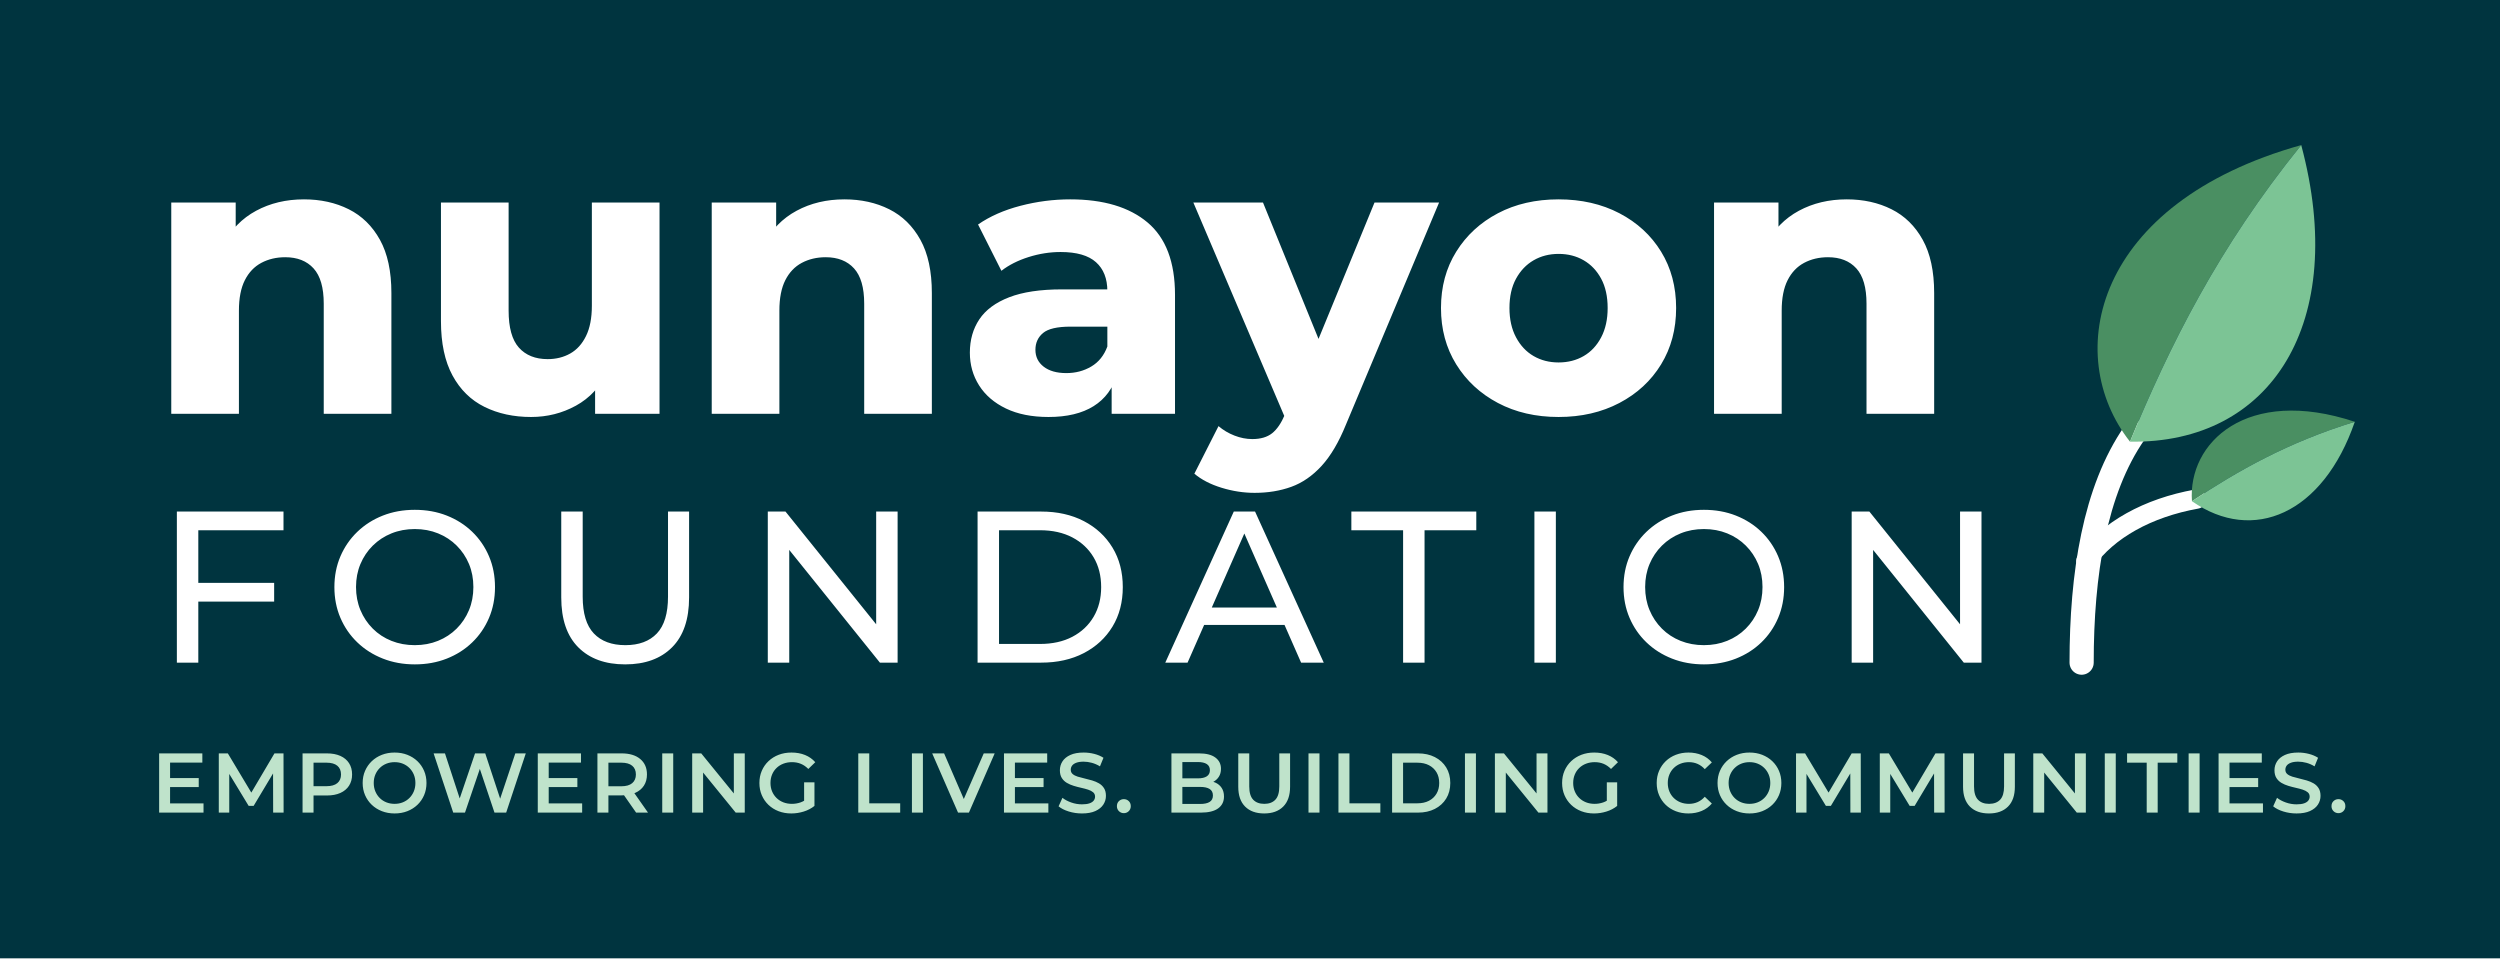
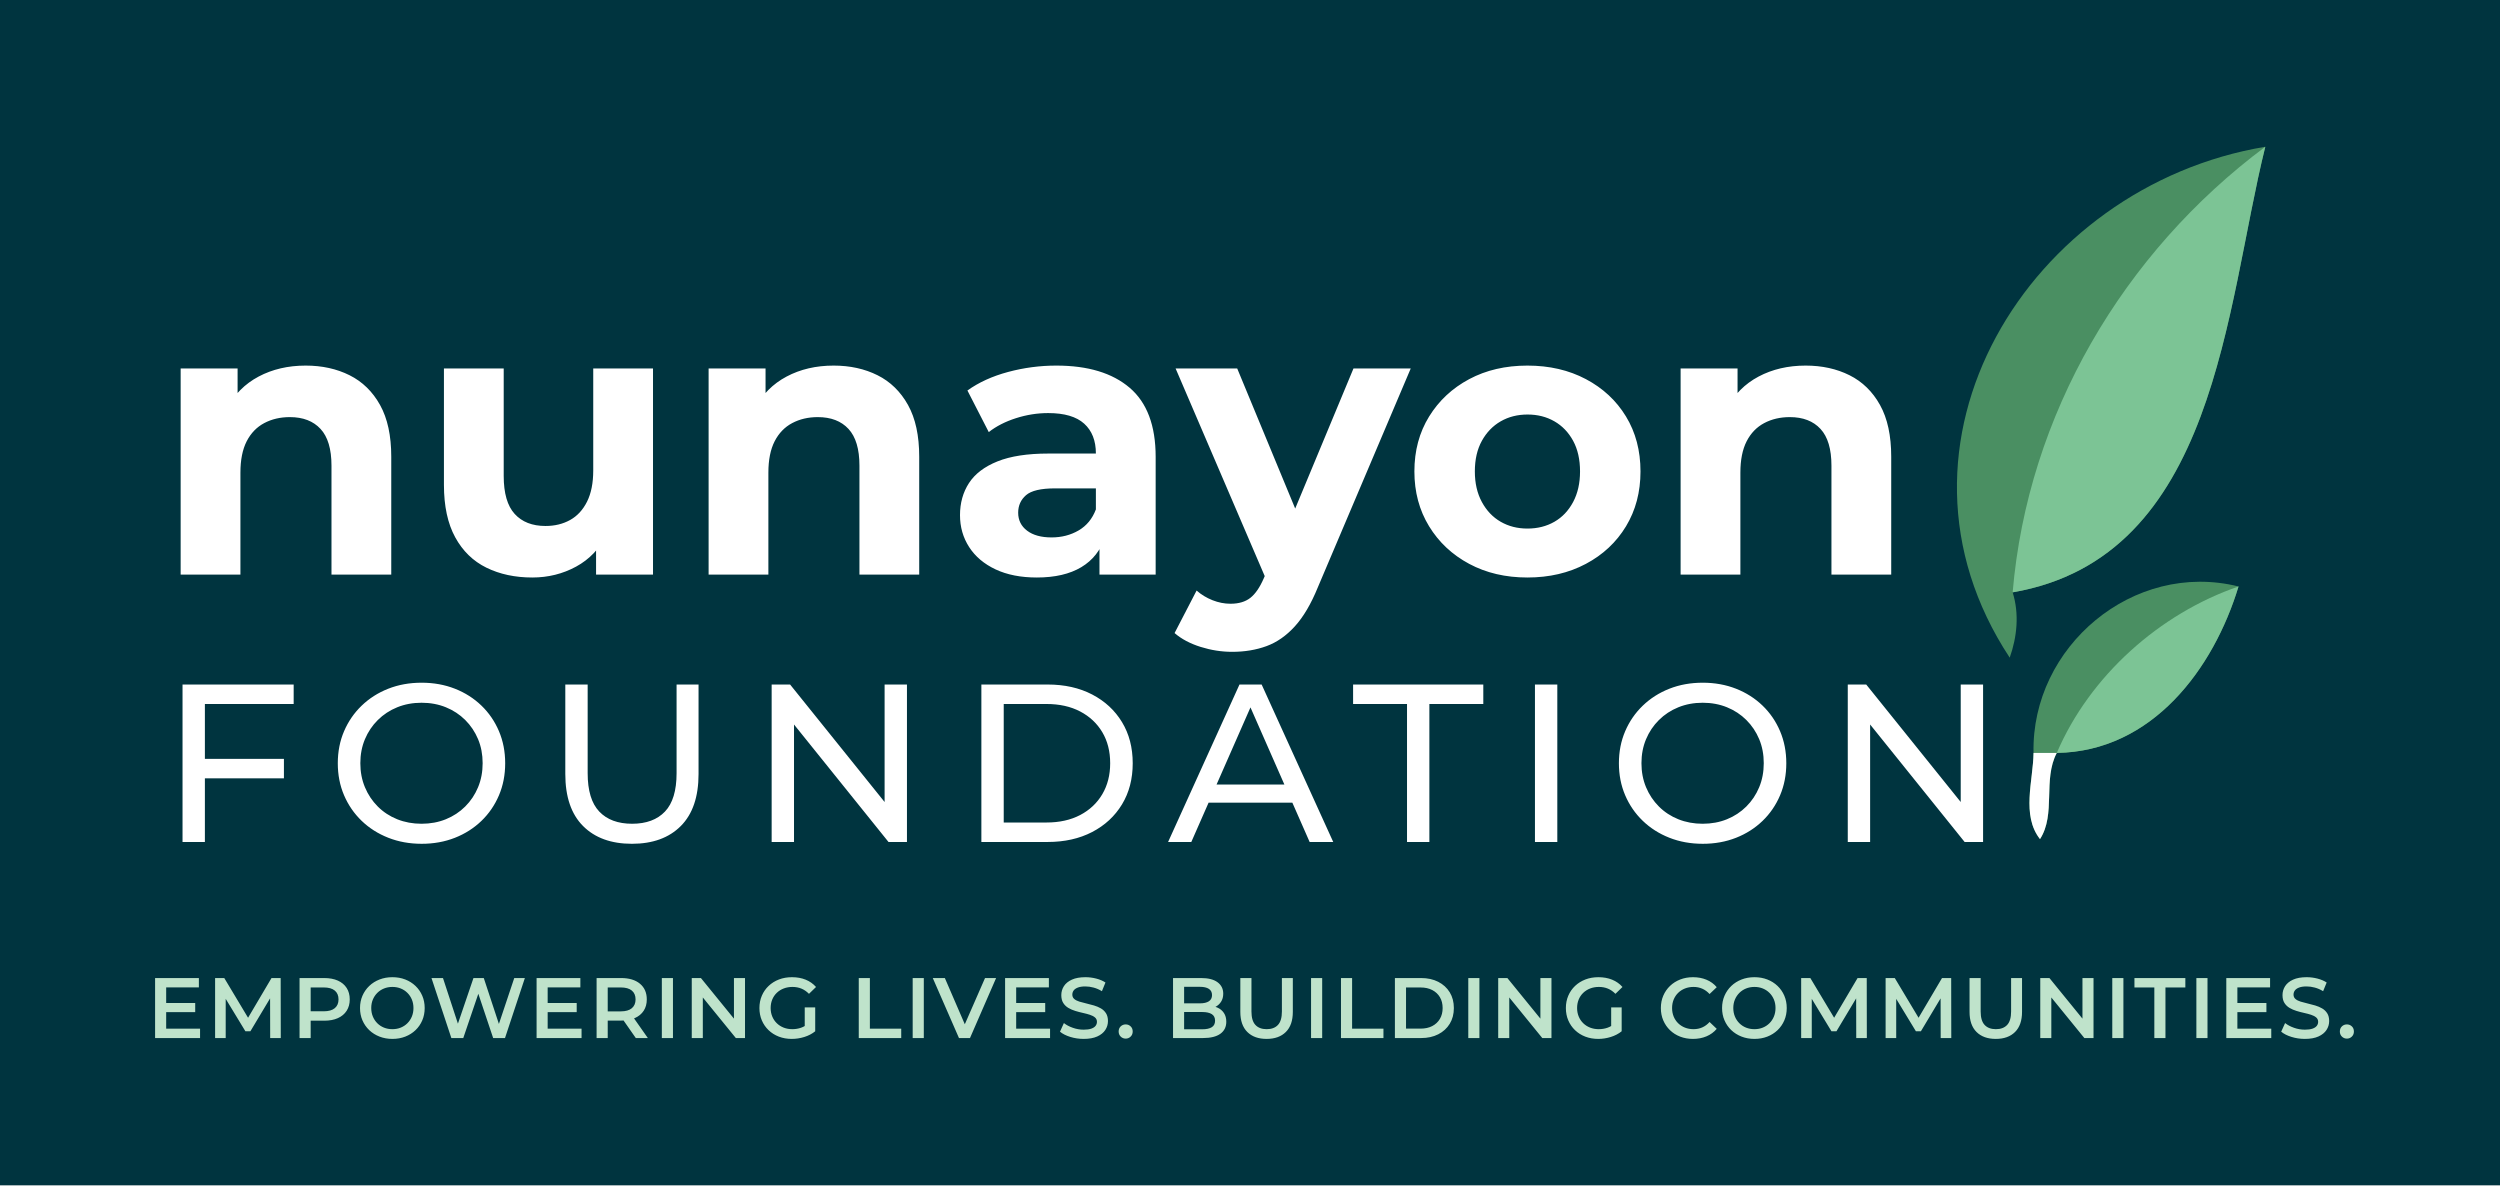
- <svg xmlns="http://www.w3.org/2000/svg" viewBox="-48 -48 827 317" role="img" aria-label="Nunayon Foundation">
-   <rect x="-48" y="-48" width="827" height="317" fill="#00343F" />
-   <path fill="#FFFFFF" d="M8.655 88.882V19.006H29.968V38.64L25.882 32.808Q29.727 25.496 36.718 21.722Q43.709 17.948 52.554 17.948Q60.822 17.948 67.361 21.218Q73.9 24.487 77.686 31.325Q81.473 38.163 81.473 48.934V88.882H59.092V52.442Q59.092 44.485 55.729 40.788Q52.366 37.09 46.347 37.09Q41.953 37.09 38.455 38.951Q34.957 40.812 32.996 44.685Q31.036 48.558 31.036 54.749V88.882Z M127.683 89.94Q119.038 89.94 112.276 86.6Q105.514 83.26 101.692 76.217Q97.87 69.174 97.87 58.251V19.006H120.251V54.743Q120.251 63.192 123.654 66.995Q127.058 70.797 133.159 70.797Q137.342 70.797 140.64 68.937Q143.939 67.076 145.864 63.138Q147.789 59.2 147.789 53.139V19.006H170.17V88.882H148.858V69.388L152.943 75.01Q149.31 82.462 142.507 86.201Q135.704 89.94 127.683 89.94Z M187.439 88.882V19.006H208.752V38.64L204.666 32.808Q208.511 25.496 215.502 21.722Q222.493 17.948 231.338 17.948Q239.606 17.948 246.145 21.218Q252.683 24.487 256.47 31.325Q260.257 38.163 260.257 48.934V88.882H237.876V52.442Q237.876 44.485 234.513 40.788Q231.15 37.09 225.131 37.09Q220.737 37.09 217.239 38.951Q213.741 40.812 211.78 44.685Q209.82 48.558 209.82 54.749V88.882Z M319.733 88.882V75.565L318.313 72.438V48.28Q318.313 42.101 314.552 38.734Q310.792 35.367 302.849 35.367Q297.531 35.367 292.26 37.032Q286.99 38.697 283.261 41.58L275.542 26.265Q281.397 22.206 289.562 20.077Q297.727 17.948 306.007 17.948Q322.533 17.948 331.614 25.596Q340.694 33.244 340.694 49.548V88.882ZM298.853 89.94Q290.6 89.94 284.778 87.141Q278.957 84.343 275.893 79.51Q272.829 74.678 272.829 68.657Q272.829 62.332 275.967 57.634Q279.105 52.936 285.842 50.331Q292.578 47.725 303.279 47.725H320.804V60.053H306.104Q299.555 60.053 297.037 62.161Q294.518 64.269 294.518 67.717Q294.518 71.18 297.251 73.3Q299.984 75.419 304.754 75.419Q309.326 75.419 313.001 73.241Q316.676 71.062 318.313 66.623L321.533 75.823Q319.496 82.769 313.767 86.354Q308.038 89.94 298.853 89.94Z M367.032 115.037Q361.565 115.037 356.081 113.349Q350.598 111.662 347.094 108.698L355.082 92.96Q357.4 94.938 360.358 96.091Q363.317 97.244 366.259 97.244Q370.376 97.244 372.801 95.331Q375.225 93.419 377.051 89.121L380.558 80.849L382.274 78.476L406.686 19.006H428.046L397.225 92.492Q393.698 101.19 389.179 106.121Q384.66 111.052 379.155 113.044Q373.649 115.037 367.032 115.037ZM377.73 91.703 346.764 19.006H369.802L393.205 76.48Z M467.57 89.94Q456.275 89.94 447.514 85.306Q438.754 80.673 433.716 72.53Q428.678 64.388 428.678 53.899Q428.678 43.349 433.727 35.244Q438.776 27.139 447.512 22.544Q456.249 17.948 467.57 17.948Q478.892 17.948 487.697 22.54Q496.501 27.132 501.482 35.23Q506.463 43.328 506.463 53.899Q506.463 64.41 501.49 72.541Q496.516 80.673 487.69 85.306Q478.864 89.94 467.57 89.94ZM467.57 71.899Q472.223 71.899 475.874 69.785Q479.525 67.672 481.669 63.586Q483.812 59.5 483.812 53.901Q483.812 48.188 481.669 44.202Q479.525 40.216 475.874 38.102Q472.223 35.989 467.6 35.989Q462.977 35.989 459.326 38.102Q455.675 40.216 453.502 44.202Q451.329 48.188 451.329 53.901Q451.329 59.5 453.502 63.586Q455.675 67.672 459.322 69.785Q462.969 71.899 467.57 71.899Z M519.004 88.882V19.006H540.317V38.64L536.232 32.808Q540.076 25.496 547.067 21.722Q554.059 17.948 562.903 17.948Q571.172 17.948 577.71 21.218Q584.249 24.487 588.036 31.325Q591.822 38.163 591.822 48.934V88.882H569.441V52.442Q569.441 44.485 566.079 40.788Q562.716 37.09 556.696 37.09Q552.302 37.09 548.804 38.951Q545.306 40.812 543.346 44.685Q541.385 48.558 541.385 54.749V88.882Z" />
-   <path fill="#FFFFFF" d="M10.506 171.2V121.224H45.78V127.404H17.601V171.2ZM16.943 151.001V144.821H42.688V151.001Z M89.225 171.776Q83.5 171.776 78.629 169.854Q73.759 167.932 70.176 164.475Q66.592 161.018 64.605 156.373Q62.617 151.728 62.617 146.212Q62.617 140.696 64.605 136.051Q66.592 131.406 70.183 127.941Q73.774 124.475 78.624 122.561Q83.474 120.648 89.212 120.648Q94.951 120.648 99.783 122.551Q104.615 124.453 108.193 127.9Q111.772 131.346 113.759 136.012Q115.747 140.678 115.747 146.218Q115.747 151.759 113.759 156.419Q111.772 161.078 108.193 164.525Q104.615 167.971 99.783 169.874Q94.951 171.776 89.225 171.776ZM89.212 165.416Q93.388 165.416 96.914 163.983Q100.441 162.551 103.058 159.945Q105.674 157.338 107.133 153.845Q108.592 150.351 108.592 146.194Q108.592 142.036 107.14 138.566Q105.688 135.096 103.068 132.486Q100.449 129.877 96.918 128.443Q93.388 127.009 89.212 127.009Q85.036 127.009 81.492 128.445Q77.947 129.881 75.318 132.494Q72.688 135.107 71.23 138.582Q69.772 142.057 69.772 146.192Q69.772 150.328 71.227 153.821Q72.682 157.315 75.307 159.942Q77.932 162.569 81.484 163.992Q85.036 165.416 89.212 165.416Z M158.807 171.776Q148.918 171.776 143.289 166.131Q137.661 160.486 137.661 149.618V121.224H144.756V149.366Q144.756 157.673 148.438 161.544Q152.119 165.416 158.867 165.416Q165.614 165.416 169.296 161.544Q172.977 157.673 172.977 149.366V121.224H179.952V149.618Q179.952 160.486 174.324 166.131Q168.696 171.776 158.807 171.776Z M205.986 171.2V121.224H211.842L244.852 162.263H241.836V121.224H248.931V171.2H243.075L210.065 130.161H213.082V171.2Z M275.382 171.2V121.224H296.412Q304.458 121.224 310.534 124.382Q316.611 127.54 320.016 133.15Q323.42 138.76 323.42 146.212Q323.42 153.664 320.016 159.274Q316.611 164.884 310.534 168.042Q304.458 171.2 296.412 171.2ZM282.478 165.02H296.028Q302.221 165.02 306.745 162.644Q311.27 160.267 313.767 156.034Q316.264 151.8 316.264 146.212Q316.264 140.564 313.767 136.361Q311.27 132.157 306.745 129.78Q302.221 127.404 296.028 127.404H282.478Z M337.477 171.2 360.138 121.224H367.173L389.894 171.2H382.404L362.183 125.2H365.068L344.847 171.2ZM347.106 158.729 349.086 152.971H377.189L379.229 158.729Z M416.145 171.2V127.404H399.029V121.224H440.356V127.404H423.241V171.2Z M459.582 171.2V121.224H466.677V171.2Z M515.669 171.776Q509.944 171.776 505.073 169.854Q500.203 167.932 496.62 164.475Q493.036 161.018 491.048 156.373Q489.06 151.728 489.06 146.212Q489.06 140.696 491.048 136.051Q493.036 131.406 496.627 127.941Q500.218 124.475 505.068 122.561Q509.917 120.648 515.656 120.648Q521.395 120.648 526.227 122.551Q531.059 124.453 534.637 127.9Q538.215 131.346 540.203 136.012Q542.191 140.678 542.191 146.218Q542.191 151.759 540.203 156.419Q538.215 161.078 534.637 164.525Q531.059 167.971 526.227 169.874Q521.395 171.776 515.669 171.776ZM515.656 165.416Q519.832 165.416 523.358 163.983Q526.885 162.551 529.501 159.945Q532.118 157.338 533.577 153.845Q535.035 150.351 535.035 146.194Q535.035 142.036 533.583 138.566Q532.131 135.096 529.512 132.486Q526.893 129.877 523.362 128.443Q519.832 127.009 515.656 127.009Q511.48 127.009 507.936 128.445Q504.391 129.881 501.762 132.494Q499.132 135.107 497.674 138.582Q496.216 142.057 496.216 146.192Q496.216 150.328 497.671 153.821Q499.126 157.315 501.751 159.942Q504.376 162.569 507.928 163.992Q511.48 165.416 515.656 165.416Z M564.533 171.2V121.224H570.389L603.399 162.263H600.383V121.224H607.478V171.2H601.622L568.612 130.161H571.628V171.2Z" />
-   <path d="M640.6 171.2 C640.6 142.0 644.9 114.2 658.1 95.2" fill="none" stroke="#FFFFFF" stroke-width="8.0" stroke-linecap="round" />
-   <path d="M642.0 137.6 C649.3 127.3 662.5 120.0 678.6 117.1" fill="none" stroke="#FFFFFF" stroke-width="6.4" stroke-linecap="round" />
-   <g transform="translate(656.6 98.1) rotate(30) scale(1.132888)">
-     <path fill="#4A8F62" d="M0 0 C-30 -12 -44 -55 0 -100 C-6 -62 -4 -30 0 0 Z" />
-     <path fill="#7CC495" d="M0 0 C-4 -30 -6 -62 0 -100 C38 -62 36 -20 0 0 Z" />
-   </g>
-   <g transform="translate(677.1 117.8) rotate(64) scale(0.5993341)">
-     <path fill="#4A8F62" d="M0 0 C-30 -12 -44 -55 0 -100 C-6 -62 -4 -30 0 0 Z" />
-     <path fill="#7CC495" d="M0 0 C-4 -30 -6 -62 0 -100 C38 -62 36 -20 0 0 Z" />
-   </g>
-   <path fill="#BFE3CB" d="M4.643 220.813V201.22H18.936V204.277H8.261V217.756H19.325V220.813ZM7.984 212.354V209.375H17.74V212.354Z M24.376 220.813V201.22H27.369L35.937 215.523H34.349L42.791 201.22H45.784L45.815 220.813H42.357L42.325 206.633H43.057L35.902 218.587H34.258L27 206.633H27.835V220.813Z M52.085 220.813V201.22H60.129Q62.725 201.22 64.593 202.055Q66.46 202.89 67.466 204.458Q68.472 206.026 68.472 208.195Q68.472 210.341 67.466 211.907Q66.46 213.473 64.593 214.309Q62.725 215.146 60.129 215.146H54.095L55.718 213.464V220.813ZM55.718 213.851 54.095 212.074H59.977Q62.372 212.074 63.59 211.057Q64.808 210.039 64.808 208.195Q64.808 206.327 63.59 205.31Q62.372 204.292 59.977 204.292H54.095L55.718 202.515Z M82.543 221.09Q80.265 221.09 78.328 220.335Q76.391 219.579 74.969 218.218Q73.546 216.857 72.757 215.024Q71.968 213.191 71.968 211.015Q71.968 208.839 72.757 207.009Q73.546 205.178 74.972 203.813Q76.397 202.448 78.326 201.695Q80.254 200.943 82.536 200.943Q84.822 200.943 86.741 201.691Q88.661 202.439 90.082 203.796Q91.502 205.154 92.291 206.993Q93.08 208.831 93.08 211.017Q93.08 213.204 92.291 215.042Q91.502 216.881 90.082 218.238Q88.661 219.594 86.741 220.342Q84.822 221.09 82.543 221.09ZM82.536 217.913Q84.021 217.913 85.271 217.403Q86.521 216.893 87.45 215.962Q88.379 215.031 88.898 213.773Q89.416 212.515 89.416 211.009Q89.416 209.504 88.901 208.255Q88.385 207.006 87.455 206.074Q86.524 205.142 85.273 204.631Q84.021 204.12 82.537 204.12Q81.052 204.12 79.795 204.632Q78.537 205.143 77.603 206.077Q76.668 207.011 76.15 208.261Q75.632 209.512 75.632 211.009Q75.632 212.505 76.149 213.764Q76.666 215.022 77.598 215.961Q78.531 216.9 79.791 217.407Q81.052 217.913 82.536 217.913Z M101.929 220.813 95.44 201.22H99.195L104.993 218.932H103.113L109.145 201.22H112.514L118.352 218.932H116.54L122.464 201.22H125.931L119.442 220.813H115.577L110.223 204.829H111.249L105.818 220.813Z M129.896 220.813V201.22H144.189V204.277H133.514V217.756H144.577V220.813ZM133.237 212.354V209.375H142.993V212.354Z M149.628 220.813V201.22H157.636Q161.557 201.22 163.786 203.074Q166.015 204.927 166.015 208.195Q166.015 210.341 165.009 211.893Q164.003 213.445 162.136 214.276Q160.269 215.107 157.672 215.107H151.638L153.261 213.464V220.813ZM162.428 220.813 157.468 213.7H161.37L166.362 220.813ZM153.261 213.851 151.638 212.099H157.52Q159.915 212.099 161.133 211.069Q162.352 210.039 162.352 208.195Q162.352 206.327 161.133 205.31Q159.915 204.292 157.52 204.292H151.638L153.261 202.515Z M171.068 220.813V201.22H174.701V220.813Z M180.977 220.813V201.22H183.969L196.249 216.312H194.753V201.22H198.364V220.813H195.371L183.092 205.721H184.587V220.813Z M213.764 221.09Q211.483 221.09 209.554 220.348Q207.626 219.607 206.206 218.247Q204.785 216.888 203.998 215.049Q203.21 213.211 203.21 211.017Q203.21 208.823 203.998 206.984Q204.785 205.145 206.22 203.786Q207.654 202.427 209.586 201.685Q211.518 200.943 213.831 200.943Q216.303 200.943 218.304 201.752Q220.305 202.561 221.691 204.137L219.39 206.373Q218.247 205.212 216.913 204.666Q215.58 204.12 213.996 204.12Q212.442 204.12 211.134 204.627Q209.825 205.133 208.868 206.057Q207.912 206.981 207.393 208.242Q206.874 209.504 206.874 211.017Q206.874 212.498 207.393 213.761Q207.912 215.024 208.868 215.96Q209.825 216.897 211.118 217.405Q212.41 217.913 213.961 217.913Q215.422 217.913 216.778 217.45Q218.134 216.987 219.362 215.893L221.424 218.599Q219.9 219.827 217.873 220.459Q215.846 221.09 213.764 221.09ZM221.424 218.599 218.001 218.125V210.802H221.424Z  M235.92 220.813V201.22H239.552V217.738H249.786V220.813Z M253.665 220.813V201.22H257.297V220.813Z M268.921 220.813 260.368 201.22H264.309L271.957 218.932H269.68L277.425 201.22H281.043L272.515 220.813Z M284.118 220.813V201.22H298.411V204.277H287.735V217.756H298.799V220.813ZM287.458 212.354V209.375H297.214V212.354Z M309.912 221.09Q307.62 221.09 305.52 220.433Q303.42 219.776 302.18 218.734L303.454 215.918Q304.634 216.852 306.368 217.463Q308.101 218.075 309.92 218.075Q311.456 218.075 312.404 217.742Q313.352 217.409 313.799 216.83Q314.246 216.25 314.246 215.525Q314.246 214.627 313.609 214.088Q312.973 213.549 311.946 213.217Q310.92 212.885 309.675 212.611Q308.429 212.336 307.183 211.956Q305.936 211.577 304.909 210.97Q303.883 210.362 303.246 209.361Q302.61 208.361 302.61 206.793Q302.61 205.193 303.461 203.866Q304.312 202.54 306.061 201.741Q307.81 200.943 310.491 200.943Q312.259 200.943 313.995 201.387Q315.732 201.832 317.028 202.675L315.869 205.511Q314.56 204.711 313.166 204.335Q311.772 203.959 310.46 203.959Q308.972 203.959 308.022 204.321Q307.072 204.684 306.64 205.281Q306.207 205.878 306.207 206.628Q306.207 207.522 306.843 208.059Q307.48 208.597 308.506 208.915Q309.533 209.232 310.78 209.517Q312.027 209.802 313.272 210.17Q314.517 210.537 315.543 211.132Q316.57 211.727 317.206 212.726Q317.843 213.725 317.843 215.265Q317.843 216.837 316.98 218.163Q316.116 219.49 314.357 220.29Q312.598 221.09 309.912 221.09Z M323.777 220.995Q322.819 220.995 322.145 220.339Q321.472 219.683 321.472 218.673Q321.472 217.634 322.145 216.996Q322.819 216.357 323.777 216.357Q324.711 216.357 325.385 216.996Q326.058 217.634 326.058 218.673Q326.058 219.683 325.385 220.339Q324.711 220.995 323.777 220.995Z  M339.509 220.813V201.22H348.685Q352.207 201.22 354.053 202.601Q355.899 203.981 355.899 206.318Q355.899 207.875 355.171 208.987Q354.443 210.1 353.229 210.699Q352.015 211.298 350.573 211.298L351.084 210.298Q352.745 210.298 354.057 210.893Q355.369 211.488 356.133 212.645Q356.896 213.801 356.896 215.484Q356.896 218.007 354.966 219.41Q353.035 220.813 349.245 220.813ZM343.126 217.949H349.026Q351.068 217.949 352.15 217.277Q353.232 216.605 353.232 215.143Q353.232 213.68 352.15 212.996Q351.068 212.312 349.026 212.312H342.849V209.481H348.277Q350.176 209.481 351.206 208.81Q352.235 208.14 352.235 206.782Q352.235 205.421 351.206 204.752Q350.176 204.084 348.277 204.084H343.126Z M370.19 221.09Q366.171 221.09 363.896 218.826Q361.62 216.561 361.62 212.264V201.22H365.253V212.142Q365.253 215.161 366.552 216.537Q367.851 217.913 370.221 217.913Q372.596 217.913 373.893 216.537Q375.19 215.161 375.19 212.142V201.22H378.759V212.264Q378.759 216.561 376.484 218.826Q374.209 221.09 370.19 221.09Z M384.851 220.813V201.22H388.484V220.813Z M394.76 220.813V201.22H398.392V217.738H408.626V220.813Z M412.505 220.813V201.22H421.065Q424.242 201.22 426.648 202.447Q429.053 203.673 430.404 205.868Q431.755 208.063 431.755 211.017Q431.755 213.966 430.404 216.164Q429.053 218.361 426.648 219.587Q424.242 220.813 421.065 220.813ZM416.137 217.734H420.882Q423.086 217.734 424.696 216.898Q426.306 216.062 427.199 214.549Q428.091 213.036 428.091 211.017Q428.091 208.969 427.199 207.47Q426.306 205.972 424.696 205.135Q423.086 204.299 420.882 204.299H416.137Z M436.604 220.813V201.22H440.236V220.813Z M446.512 220.813V201.22H449.505L461.784 216.312H460.289V201.22H463.899V220.813H460.907L448.627 205.721H450.123V220.813Z M479.3 221.09Q477.018 221.09 475.09 220.348Q473.162 219.607 471.741 218.247Q470.32 216.888 469.533 215.049Q468.746 213.211 468.746 211.017Q468.746 208.823 469.533 206.984Q470.32 205.145 471.755 203.786Q473.19 202.427 475.122 201.685Q477.053 200.943 479.367 200.943Q481.839 200.943 483.84 201.752Q485.841 202.561 487.226 204.137L484.925 206.373Q483.782 205.212 482.449 204.666Q481.115 204.12 479.532 204.12Q477.977 204.12 476.669 204.627Q475.361 205.133 474.404 206.057Q473.447 206.981 472.928 208.242Q472.41 209.504 472.41 211.017Q472.41 212.498 472.928 213.761Q473.447 215.024 474.404 215.96Q475.361 216.897 476.653 217.405Q477.946 217.913 479.497 217.913Q480.957 217.913 482.313 217.45Q483.669 216.987 484.897 215.893L486.959 218.599Q485.436 219.827 483.409 220.459Q481.382 221.09 479.3 221.09ZM486.959 218.599 483.536 218.125V210.802H486.959Z  M510.515 221.09Q508.262 221.09 506.346 220.348Q504.43 219.607 503.021 218.247Q501.613 216.888 500.825 215.049Q500.038 213.211 500.038 211.017Q500.038 208.823 500.825 206.984Q501.613 205.145 503.033 203.786Q504.454 202.427 506.37 201.685Q508.286 200.943 510.54 200.943Q512.935 200.943 514.929 201.768Q516.922 202.593 518.28 204.204L515.938 206.44Q514.875 205.275 513.557 204.698Q512.24 204.12 510.705 204.12Q509.182 204.12 507.903 204.627Q506.625 205.133 505.682 206.057Q504.739 206.981 504.221 208.244Q503.702 209.507 503.702 211.017Q503.702 212.526 504.221 213.789Q504.739 215.052 505.682 215.976Q506.625 216.9 507.903 217.407Q509.182 217.913 510.705 217.913Q512.24 217.913 513.557 217.336Q514.875 216.758 515.938 215.569L518.28 217.805Q516.922 219.413 514.929 220.251Q512.935 221.09 510.515 221.09Z M530.738 221.09Q528.46 221.09 526.523 220.335Q524.586 219.579 523.163 218.218Q521.741 216.857 520.951 215.024Q520.162 213.191 520.162 211.015Q520.162 208.839 520.951 207.009Q521.741 205.178 523.166 203.813Q524.592 202.448 526.52 201.695Q528.449 200.943 530.731 200.943Q533.016 200.943 534.936 201.691Q536.856 202.439 538.276 203.796Q539.696 205.154 540.486 206.993Q541.275 208.831 541.275 211.017Q541.275 213.204 540.486 215.042Q539.696 216.881 538.276 218.238Q536.856 219.594 534.936 220.342Q533.016 221.09 530.738 221.09ZM530.731 217.913Q532.215 217.913 533.465 217.403Q534.716 216.893 535.645 215.962Q536.574 215.031 537.092 213.773Q537.611 212.515 537.611 211.009Q537.611 209.504 537.095 208.255Q536.579 207.006 535.649 206.074Q534.719 205.142 533.467 204.631Q532.215 204.12 530.731 204.12Q529.247 204.12 527.989 204.632Q526.731 205.143 525.797 206.077Q524.863 207.011 524.344 208.261Q523.826 209.512 523.826 211.009Q523.826 212.505 524.343 213.764Q524.86 215.022 525.793 215.961Q526.725 216.9 527.986 217.407Q529.246 217.913 530.731 217.913Z M546.126 220.813V201.22H549.119L557.687 215.523H556.1L564.541 201.22H567.534L567.566 220.813H564.107L564.076 206.633H564.808L557.652 218.587H556.009L548.751 206.633H549.585V220.813Z M573.836 220.813V201.22H576.829L585.397 215.523H583.809L592.251 201.22H595.244L595.275 220.813H591.817L591.785 206.633H592.517L585.362 218.587H583.718L576.46 206.633H577.295V220.813Z M609.947 221.09Q605.928 221.09 603.653 218.826Q601.377 216.561 601.377 212.264V201.22H605.01V212.142Q605.01 215.161 606.309 216.537Q607.608 217.913 609.979 217.913Q612.353 217.913 613.65 216.537Q614.947 215.161 614.947 212.142V201.22H618.517V212.264Q618.517 216.561 616.241 218.826Q613.966 221.09 609.947 221.09Z M624.609 220.813V201.22H627.602L639.881 216.312H638.385V201.22H641.996V220.813H639.003L626.724 205.721H628.219V220.813Z M648.26 220.813V201.22H651.892V220.813Z M662.13 220.813V204.295H655.637V201.22H672.256V204.295H665.762V220.813Z M675.997 220.813V201.22H679.63V220.813Z M685.905 220.813V201.22H700.199V204.277H689.523V217.756H700.587V220.813ZM689.246 212.354V209.375H699.002V212.354Z M711.7 221.09Q709.408 221.09 707.308 220.433Q705.208 219.776 703.968 218.734L705.242 215.918Q706.422 216.852 708.156 217.463Q709.889 218.075 711.708 218.075Q713.244 218.075 714.192 217.742Q715.14 217.409 715.587 216.83Q716.034 216.25 716.034 215.525Q716.034 214.627 715.397 214.088Q714.761 213.549 713.734 213.217Q712.707 212.885 711.462 212.611Q710.217 212.336 708.971 211.956Q707.724 211.577 706.697 210.97Q705.671 210.362 705.034 209.361Q704.397 208.361 704.397 206.793Q704.397 205.193 705.249 203.866Q706.1 202.54 707.849 201.741Q709.597 200.943 712.279 200.943Q714.047 200.943 715.783 201.387Q717.52 201.832 718.815 202.675L717.657 205.511Q716.348 204.711 714.953 204.335Q713.559 203.959 712.248 203.959Q710.76 203.959 709.81 204.321Q708.86 204.684 708.427 205.281Q707.995 205.878 707.995 206.628Q707.995 207.522 708.631 208.059Q709.268 208.597 710.294 208.915Q711.321 209.232 712.568 209.517Q713.814 209.802 715.06 210.17Q716.305 210.537 717.331 211.132Q718.358 211.727 718.994 212.726Q719.631 213.725 719.631 215.265Q719.631 216.837 718.768 218.163Q717.904 219.49 716.145 220.29Q714.386 221.09 711.7 221.09Z M725.565 220.995Q724.607 220.995 723.933 220.339Q723.26 219.683 723.26 218.673Q723.26 217.634 723.933 216.996Q724.607 216.357 725.565 216.357Q726.499 216.357 727.173 216.996Q727.846 217.634 727.846 218.673Q727.846 219.683 727.173 220.339Q726.499 220.995 725.565 220.995Z" />
+ <svg xmlns="http://www.w3.org/2000/svg" viewBox="-52 -59 850 403" role="img" aria-label="Nunayon Foundation">
+   <rect x="-52" y="-59" width="850" height="403" fill="#00343F" />
+   <path fill="#FFFFFF" d="M9.422 136.364V66.288H28.782V85.715L25.146 79.88Q28.921 72.747 35.942 69.023Q42.963 65.3 51.927 65.3Q60.29 65.3 66.855 68.582Q73.42 71.864 77.224 78.702Q81.027 85.54 81.027 96.271V136.364H60.705V99.308Q60.705 90.857 56.985 86.837Q53.265 82.818 46.554 82.818Q41.671 82.818 37.834 84.854Q33.997 86.89 31.87 91.038Q29.744 95.187 29.744 101.707V136.364Z M128.978 137.352Q120.196 137.352 113.397 134.018Q106.597 130.684 102.768 123.677Q98.938 116.671 98.938 105.864V66.288H119.26V102.827Q119.26 111.64 122.993 115.736Q126.726 119.833 133.461 119.833Q138.189 119.833 141.844 117.797Q145.499 115.761 147.6 111.548Q149.701 107.335 149.701 100.945V66.288H170.023V136.364H150.662V117.039L154.299 122.719Q150.678 129.956 143.866 133.654Q137.054 137.352 128.978 137.352Z M188.927 136.364V66.288H208.287V85.715L204.651 79.88Q208.426 72.747 215.447 69.023Q222.468 65.3 231.432 65.3Q239.795 65.3 246.36 68.582Q252.925 71.864 256.729 78.702Q260.532 85.54 260.532 96.271V136.364H240.21V99.308Q240.21 90.857 236.49 86.837Q232.77 82.818 226.059 82.818Q221.176 82.818 217.339 84.854Q213.502 86.89 211.375 91.038Q209.249 95.187 209.249 101.707V136.364Z M321.821 136.364V122.706L320.602 119.634V95.193Q320.602 88.646 316.624 85.046Q312.647 81.446 304.382 81.446Q298.855 81.446 293.433 83.18Q288.011 84.914 284.18 87.912L276.923 73.769Q282.704 69.625 290.764 67.462Q298.823 65.3 307.16 65.3Q323.248 65.3 332.086 72.838Q340.924 80.377 340.924 96.337V136.364ZM300.53 137.352Q292.352 137.352 286.49 134.592Q280.629 131.831 277.515 127.013Q274.401 122.194 274.401 116.15Q274.401 109.953 277.446 105.252Q280.492 100.55 287.132 97.878Q293.772 95.207 304.452 95.207H322.996V107.047H306.704Q299.5 107.047 296.839 109.371Q294.179 111.694 294.179 115.319Q294.179 119.13 297.208 121.427Q300.236 123.723 305.536 123.723Q310.655 123.723 314.728 121.348Q318.801 118.973 320.602 114.198L323.672 123.633Q321.507 130.322 315.643 133.837Q309.779 137.352 300.53 137.352Z M366.934 162.623Q361.544 162.623 356.194 160.943Q350.844 159.263 347.354 156.24L354.844 141.787Q357.216 143.874 360.252 145.073Q363.289 146.272 366.366 146.272Q370.588 146.272 373.144 144.251Q375.7 142.23 377.71 137.558L381.413 128.981L383.026 126.744L408.18 66.288H427.647L396.058 140.705Q392.621 149.138 388.262 153.941Q383.902 158.744 378.606 160.684Q373.31 162.623 366.934 162.623ZM378.947 139.07 347.708 66.288H368.655L392.926 124.925Z M467.33 137.352Q456.193 137.352 447.53 132.715Q438.867 128.078 433.88 119.923Q428.892 111.768 428.892 101.287Q428.892 90.724 433.894 82.619Q438.896 74.515 447.527 69.907Q456.158 65.3 467.33 65.3Q478.501 65.3 487.202 69.902Q495.903 74.504 500.835 82.6Q505.767 90.696 505.767 101.288Q505.767 111.797 500.845 119.938Q495.923 128.078 487.193 132.715Q478.463 137.352 467.33 137.352ZM467.33 120.713Q472.473 120.713 476.493 118.404Q480.513 116.094 482.862 111.684Q485.212 107.274 485.212 101.29Q485.212 95.196 482.862 90.877Q480.513 86.558 476.493 84.248Q472.473 81.938 467.369 81.938Q462.265 81.938 458.245 84.248Q454.225 86.558 451.837 90.877Q449.448 95.196 449.448 101.29Q449.448 107.274 451.837 111.684Q454.225 116.094 458.24 118.404Q462.254 120.713 467.33 120.713Z M519.409 136.364V66.288H538.769V85.715L535.133 79.88Q538.908 72.747 545.929 69.023Q552.95 65.3 561.914 65.3Q570.277 65.3 576.842 68.582Q583.407 71.864 587.211 78.702Q591.014 85.54 591.014 96.271V136.364H570.692V99.308Q570.692 90.857 566.972 86.837Q563.252 82.818 556.541 82.818Q551.658 82.818 547.821 84.854Q543.984 86.89 541.857 91.038Q539.73 95.187 539.73 101.707V136.364Z" />
+   <path fill="#FFFFFF" d="M10.061 227.273V173.737H47.847V180.357H17.661V227.273ZM16.956 205.635V199.014H44.534V205.635Z M91.352 227.89Q85.219 227.89 80.002 225.831Q74.785 223.772 70.946 220.068Q67.108 216.365 64.979 211.389Q62.849 206.414 62.849 200.505Q62.849 194.596 64.979 189.621Q67.108 184.645 70.955 180.932Q74.801 177.22 79.996 175.17Q85.191 173.12 91.338 173.12Q97.486 173.12 102.662 175.159Q107.838 177.197 111.671 180.889Q115.504 184.58 117.634 189.578Q119.763 194.576 119.763 200.512Q119.763 206.447 117.634 211.438Q115.504 216.43 111.671 220.122Q107.838 223.813 102.662 225.852Q97.486 227.89 91.352 227.89ZM91.338 221.076Q95.811 221.076 99.589 219.542Q103.367 218.008 106.17 215.216Q108.972 212.424 110.535 208.681Q112.098 204.939 112.098 200.486Q112.098 196.032 110.542 192.315Q108.987 188.598 106.181 185.802Q103.375 183.006 99.593 181.47Q95.811 179.934 91.338 179.934Q86.865 179.934 83.068 181.472Q79.272 183.011 76.455 185.81Q73.638 188.609 72.076 192.332Q70.514 196.054 70.514 200.484Q70.514 204.914 72.073 208.656Q73.632 212.398 76.443 215.213Q79.255 218.027 83.06 219.551Q86.865 221.076 91.338 221.076Z M162.856 227.89Q152.262 227.89 146.233 221.843Q140.204 215.796 140.204 204.154V173.737H147.805V203.884Q147.805 212.782 151.749 216.929Q155.692 221.076 162.92 221.076Q170.148 221.076 174.092 216.929Q178.036 212.782 178.036 203.884V173.737H185.507V204.154Q185.507 215.796 179.478 221.843Q173.449 227.89 162.856 227.89Z M210.362 227.273V173.737H216.635L251.995 217.699H248.764V173.737H256.365V227.273H250.092L214.731 183.311H217.962V227.273Z M281.666 227.273V173.737H304.194Q312.812 173.737 319.322 177.12Q325.831 180.503 329.478 186.513Q333.125 192.522 333.125 200.505Q333.125 208.488 329.478 214.497Q325.831 220.507 319.322 223.89Q312.812 227.273 304.194 227.273ZM289.267 220.653H303.783Q310.416 220.653 315.263 218.107Q320.11 215.561 322.785 211.026Q325.46 206.491 325.46 200.505Q325.46 194.455 322.785 189.952Q320.11 185.449 315.263 182.903Q310.416 180.357 303.783 180.357H289.267Z M345.15 227.273 369.424 173.737H376.961L401.3 227.273H393.276L371.615 177.997H374.705L353.045 227.273ZM355.465 213.913 357.586 207.745H387.689L389.875 213.913Z M426.387 227.273V180.357H408.052V173.737H452.322V180.357H433.988V227.273Z M469.884 227.273V173.737H477.485V227.273Z M526.932 227.89Q520.799 227.89 515.581 225.831Q510.364 223.772 506.526 220.068Q502.687 216.365 500.558 211.389Q498.428 206.414 498.428 200.505Q498.428 194.596 500.558 189.621Q502.687 184.645 506.534 180.932Q510.381 177.22 515.576 175.17Q520.771 173.12 526.918 173.12Q533.065 173.12 538.241 175.159Q543.418 177.197 547.251 180.889Q551.084 184.58 553.213 189.578Q555.343 194.576 555.343 200.512Q555.343 206.447 553.213 211.438Q551.084 216.43 547.251 220.122Q543.418 223.813 538.241 225.852Q533.065 227.89 526.932 227.89ZM526.918 221.076Q531.391 221.076 535.169 219.542Q538.946 218.008 541.749 215.216Q544.552 212.424 546.115 208.681Q547.677 204.939 547.677 200.486Q547.677 196.032 546.122 192.315Q544.566 188.598 541.76 185.802Q538.955 183.006 535.173 181.47Q531.391 179.934 526.918 179.934Q522.445 179.934 518.648 181.472Q514.851 183.011 512.034 185.81Q509.217 188.609 507.655 192.332Q506.094 196.054 506.094 200.484Q506.094 204.914 507.652 208.656Q509.211 212.398 512.023 215.213Q514.834 218.027 518.64 219.551Q522.445 221.076 526.918 221.076Z M576.242 227.273V173.737H582.516L617.876 217.699H614.645V173.737H622.246V227.273H615.972L580.612 183.311H583.843V227.273Z" />
+   <path fill="#4A8F62" d="M718.2 -9.1 C637.9 4.3 583.4 91.9 631.3 164.6 C633.8 157.6 634.6 149.7 632.3 142.4 C701.7 130.4 704.6 45.6 718.2 -9.1 Z" />
+   <path fill="#4A8F62" d="M709.1 140.4 C673.3 131.5 638.6 160.9 639.4 197.0 C639.3 206.3 635.2 218.2 641.6 226.3 C647.1 217.8 642.5 206.1 647.3 197.0 C679.8 196.5 700.6 168.4 709.1 140.4 Z" />
+   <path fill="#FFFFFF" d="M639.4 197.0 C639.4 197.0 639.4 197.0 639.4 197.0 C639.3 206.3 635.2 218.2 641.6 226.3 C647.1 217.8 642.5 206.1 647.3 197.0 C647.3 197.0 639.4 197.0 639.4 197.0 Z" />
+   <path fill="#7CC495" d="M718.2 -9.1 C704.6 45.6 701.7 130.4 632.3 142.4 C637.4 82.1 669.9 26.9 718.2 -9.1 Z" />
+   <path fill="#7CC495" d="M709.1 140.4 C700.6 168.4 679.8 196.5 647.3 197.0 C658.5 170.8 682.3 149.6 709.1 140.4 Z" />
+   <path fill="#BFE3CB" d="M0.732 293.939V273.536H15.617V276.719H4.5V290.756H16.021V293.939ZM4.211 285.131V282.028H14.371V285.131Z M21.136 293.939V273.536H24.253L33.175 288.43H31.522L40.313 273.536H43.43L43.463 293.939H39.861L39.828 279.173H40.59L33.139 291.621H31.427L23.869 279.173H24.738V293.939Z M49.846 293.939V273.536H58.223Q60.927 273.536 62.871 274.405Q64.816 275.275 65.864 276.907Q66.912 278.54 66.912 280.8Q66.912 283.034 65.864 284.665Q64.816 286.295 62.871 287.167Q60.927 288.038 58.223 288.038H51.939L53.629 286.287V293.939ZM53.629 286.689 51.939 284.839H58.065Q60.559 284.839 61.827 283.779Q63.096 282.719 63.096 280.8Q63.096 278.854 61.827 277.794Q60.559 276.734 58.065 276.734H51.939L53.629 274.885Z M81.419 294.228Q79.047 294.228 77.03 293.441Q75.012 292.654 73.531 291.237Q72.05 289.819 71.228 287.911Q70.406 286.002 70.406 283.736Q70.406 281.47 71.228 279.564Q72.05 277.658 73.534 276.236Q75.019 274.814 77.027 274.031Q79.035 273.247 81.412 273.247Q83.792 273.247 85.791 274.026Q87.79 274.805 89.269 276.219Q90.749 277.632 91.57 279.547Q92.392 281.462 92.392 283.738Q92.392 286.015 91.57 287.93Q90.749 289.845 89.269 291.258Q87.79 292.67 85.791 293.449Q83.792 294.228 81.419 294.228ZM81.412 290.92Q82.957 290.92 84.26 290.388Q85.562 289.857 86.529 288.888Q87.496 287.919 88.037 286.608Q88.577 285.298 88.577 283.73Q88.577 282.162 88.039 280.862Q87.502 279.561 86.533 278.59Q85.565 277.62 84.261 277.088Q82.958 276.556 81.412 276.556Q79.866 276.556 78.557 277.089Q77.247 277.621 76.274 278.594Q75.301 279.566 74.761 280.868Q74.222 282.171 74.222 283.729Q74.222 285.288 74.76 286.598Q75.299 287.909 76.27 288.887Q77.24 289.865 78.553 290.392Q79.866 290.92 81.412 290.92Z M101.461 293.939 94.704 273.536H98.614L104.652 291.98H102.694L108.976 273.536H112.484L118.564 291.98H116.677L122.846 273.536H126.456L119.699 293.939H115.674L110.099 277.294H111.167L105.511 293.939Z M130.44 293.939V273.536H145.324V276.719H134.207V290.756H145.729V293.939ZM133.919 285.131V282.028H144.079V285.131Z M150.843 293.939V273.536H159.182Q163.265 273.536 165.587 275.466Q167.908 277.396 167.908 280.8Q167.908 283.034 166.86 284.65Q165.813 286.266 163.868 287.132Q161.924 287.997 159.219 287.997H152.936L154.626 286.287V293.939ZM164.173 293.939 159.007 286.532H163.071L168.269 293.939ZM154.626 286.689 152.936 284.865H159.061Q161.555 284.865 162.824 283.792Q164.093 282.719 164.093 280.8Q164.093 278.854 162.824 277.794Q161.555 276.734 159.061 276.734H152.936L154.626 274.885Z M173.025 293.939V273.536H176.807V293.939Z M183.197 293.939V273.536H186.314L199.101 289.252H197.544V273.536H201.304V293.939H198.187L185.4 278.223H186.957V293.939Z M217.196 294.228Q214.82 294.228 212.812 293.456Q210.804 292.683 209.324 291.268Q207.845 289.852 207.025 287.937Q206.205 286.023 206.205 283.738Q206.205 281.453 207.025 279.538Q207.845 277.623 209.339 276.208Q210.833 274.792 212.845 274.02Q214.857 273.247 217.265 273.247Q219.84 273.247 221.924 274.09Q224.007 274.932 225.451 276.573L223.054 278.902Q221.864 277.693 220.475 277.124Q219.087 276.556 217.438 276.556Q215.819 276.556 214.456 277.083Q213.094 277.611 212.098 278.573Q211.101 279.535 210.561 280.849Q210.021 282.162 210.021 283.738Q210.021 285.281 210.561 286.596Q211.101 287.911 212.098 288.886Q213.094 289.861 214.44 290.39Q215.786 290.92 217.401 290.92Q218.922 290.92 220.334 290.437Q221.746 289.955 223.025 288.815L225.172 291.634Q223.586 292.913 221.475 293.57Q219.364 294.228 217.196 294.228ZM225.172 291.634 221.608 291.14V283.514H225.172Z  M239.977 293.939V273.536H243.759V290.737H254.417V293.939Z M258.311 293.939V273.536H262.093V293.939Z M274.052 293.939 265.146 273.536H269.25L277.214 291.98H274.842L282.909 273.536H286.676L277.795 293.939Z M289.732 293.939V273.536H304.617V276.719H293.5V290.756H305.021V293.939ZM293.211 285.131V282.028H303.371V285.131Z M316.449 294.228Q314.061 294.228 311.874 293.544Q309.687 292.859 308.396 291.774L309.723 288.842Q310.952 289.814 312.757 290.451Q314.563 291.088 316.456 291.088Q318.056 291.088 319.043 290.741Q320.03 290.394 320.496 289.791Q320.961 289.188 320.961 288.432Q320.961 287.498 320.298 286.936Q319.635 286.374 318.566 286.029Q317.497 285.683 316.201 285.397Q314.904 285.112 313.606 284.716Q312.307 284.321 311.238 283.689Q310.169 283.056 309.506 282.014Q308.844 280.972 308.844 279.339Q308.844 277.673 309.73 276.291Q310.616 274.91 312.437 274.079Q314.259 273.247 317.051 273.247Q318.892 273.247 320.701 273.71Q322.509 274.172 323.858 275.051L322.652 278.005Q321.288 277.171 319.836 276.779Q318.385 276.387 317.018 276.387Q315.469 276.387 314.48 276.765Q313.491 277.143 313.04 277.765Q312.59 278.386 312.59 279.167Q312.59 280.098 313.252 280.658Q313.915 281.218 314.984 281.549Q316.053 281.88 317.352 282.176Q318.65 282.473 319.947 282.855Q321.243 283.238 322.312 283.858Q323.381 284.477 324.044 285.518Q324.707 286.558 324.707 288.161Q324.707 289.798 323.808 291.18Q322.909 292.562 321.077 293.395Q319.245 294.228 316.449 294.228Z M330.741 294.129Q329.744 294.129 329.042 293.446Q328.341 292.763 328.341 291.711Q328.341 290.629 329.042 289.964Q329.744 289.299 330.741 289.299Q331.714 289.299 332.415 289.964Q333.117 290.629 333.117 291.711Q333.117 292.763 332.415 293.446Q331.714 294.129 330.741 294.129Z  M346.832 293.939V273.536H356.388Q360.057 273.536 361.979 274.974Q363.901 276.411 363.901 278.845Q363.901 280.466 363.143 281.624Q362.385 282.783 361.12 283.407Q359.856 284.03 358.354 284.03L358.886 282.989Q360.617 282.989 361.983 283.609Q363.349 284.228 364.144 285.433Q364.939 286.637 364.939 288.39Q364.939 291.017 362.929 292.478Q360.919 293.939 356.971 293.939ZM350.6 290.957H356.744Q358.87 290.957 359.997 290.257Q361.124 289.557 361.124 288.034Q361.124 286.512 359.997 285.799Q358.87 285.086 356.744 285.086H350.311V282.138H355.963Q357.941 282.138 359.014 281.44Q360.086 280.742 360.086 279.328Q360.086 277.91 359.014 277.214Q357.941 276.518 355.963 276.518H350.6Z M378.637 294.228Q374.452 294.228 372.083 291.87Q369.713 289.512 369.713 285.037V273.536H373.496V284.909Q373.496 288.053 374.849 289.486Q376.202 290.92 378.67 290.92Q381.143 290.92 382.494 289.486Q383.845 288.053 383.845 284.909V273.536H387.562V285.037Q387.562 289.512 385.192 291.87Q382.823 294.228 378.637 294.228Z M393.76 293.939V273.536H397.543V293.939Z M403.933 293.939V273.536H407.715V290.737H418.373V293.939Z M422.267 293.939V273.536H431.18Q434.489 273.536 436.995 274.813Q439.5 276.09 440.906 278.376Q442.313 280.662 442.313 283.738Q442.313 286.81 440.906 289.098Q439.5 291.386 436.995 292.663Q434.489 293.939 431.18 293.939ZM426.049 290.733H430.99Q433.285 290.733 434.962 289.862Q436.639 288.991 437.568 287.416Q438.498 285.841 438.498 283.738Q438.498 281.605 437.568 280.045Q436.639 278.484 434.962 277.613Q433.285 276.742 430.99 276.742H426.049Z M447.217 293.939V273.536H451V293.939Z M457.39 293.939V273.536H460.506L473.294 289.252H471.736V273.536H475.497V293.939H472.38L459.592 278.223H461.15V293.939Z M491.388 294.228Q489.012 294.228 487.004 293.456Q484.996 292.683 483.517 291.268Q482.037 289.852 481.218 287.937Q480.398 286.023 480.398 283.738Q480.398 281.453 481.218 279.538Q482.037 277.623 483.531 276.208Q485.026 274.792 487.037 274.02Q489.049 273.247 491.458 273.247Q494.032 273.247 496.116 274.09Q498.2 274.932 499.643 276.573L497.247 278.902Q496.056 277.693 494.668 277.124Q493.279 276.556 491.63 276.556Q490.011 276.556 488.649 277.083Q487.287 277.611 486.29 278.573Q485.293 279.535 484.753 280.849Q484.213 282.162 484.213 283.738Q484.213 285.281 484.753 286.596Q485.293 287.911 486.29 288.886Q487.287 289.861 488.632 290.39Q489.978 290.92 491.593 290.92Q493.115 290.92 494.527 290.437Q495.939 289.955 497.218 288.815L499.365 291.634Q497.778 292.913 495.667 293.57Q493.557 294.228 491.388 294.228ZM499.365 291.634 495.8 291.14V283.514H499.365Z  M523.604 294.228Q521.257 294.228 519.262 293.456Q517.267 292.683 515.8 291.268Q514.333 289.852 513.513 287.937Q512.693 286.023 512.693 283.738Q512.693 281.453 513.513 279.538Q514.333 277.623 515.813 276.208Q517.292 274.792 519.287 274.02Q521.283 273.247 523.629 273.247Q526.124 273.247 528.2 274.106Q530.276 274.965 531.691 276.643L529.251 278.971Q528.144 277.758 526.772 277.157Q525.4 276.556 523.802 276.556Q522.216 276.556 520.884 277.083Q519.553 277.611 518.571 278.573Q517.589 279.535 517.049 280.85Q516.509 282.166 516.509 283.738Q516.509 285.31 517.049 286.625Q517.589 287.94 518.571 288.902Q519.553 289.865 520.884 290.392Q522.216 290.92 523.802 290.92Q525.4 290.92 526.772 290.318Q528.144 289.717 529.251 288.479L531.691 290.807Q530.276 292.481 528.2 293.355Q526.124 294.228 523.604 294.228Z M544.518 294.228Q542.145 294.228 540.128 293.441Q538.111 292.654 536.63 291.237Q535.148 289.819 534.327 287.911Q533.505 286.002 533.505 283.736Q533.505 281.47 534.327 279.564Q535.148 277.658 536.633 276.236Q538.118 274.814 540.126 274.031Q542.134 273.247 544.51 273.247Q546.89 273.247 548.89 274.026Q550.889 274.805 552.368 276.219Q553.847 277.632 554.669 279.547Q555.491 281.462 555.491 283.738Q555.491 286.015 554.669 287.93Q553.847 289.845 552.368 291.258Q550.889 292.67 548.89 293.449Q546.89 294.228 544.518 294.228ZM544.51 290.92Q546.056 290.92 547.358 290.388Q548.66 289.857 549.628 288.888Q550.595 287.919 551.135 286.608Q551.675 285.298 551.675 283.73Q551.675 282.162 551.138 280.862Q550.601 279.561 549.632 278.59Q548.664 277.62 547.36 277.088Q546.056 276.556 544.511 276.556Q542.965 276.556 541.655 277.089Q540.346 277.621 539.373 278.594Q538.4 279.566 537.86 280.868Q537.32 282.171 537.32 283.729Q537.32 285.288 537.859 286.598Q538.397 287.909 539.368 288.887Q540.339 289.865 541.652 290.392Q542.965 290.92 544.51 290.92Z M560.397 293.939V273.536H563.514L572.437 288.43H570.784L579.575 273.536H582.691L582.724 293.939H579.122L579.089 279.173H579.852L572.4 291.621H570.689L563.131 279.173H563.999V293.939Z M589.108 293.939V273.536H592.225L601.147 288.43H599.494L608.285 273.536H611.402L611.435 293.939H607.833L607.8 279.173H608.563L601.111 291.621H599.399L591.841 279.173H592.71V293.939Z M626.568 294.228Q622.383 294.228 620.013 291.87Q617.644 289.512 617.644 285.037V273.536H621.426V284.909Q621.426 288.053 622.779 289.486Q624.132 290.92 626.601 290.92Q629.073 290.92 630.424 289.486Q631.775 288.053 631.775 284.909V273.536H635.492V285.037Q635.492 289.512 633.123 291.87Q630.753 294.228 626.568 294.228Z M641.69 293.939V273.536H644.807L657.595 289.252H656.037V273.536H659.797V293.939H656.681L643.893 278.223H645.45V293.939Z M666.174 293.939V273.536H669.957V293.939Z M680.473 293.939V276.738H673.711V273.536H691.018V276.738H684.256V293.939Z M694.768 293.939V273.536H698.551V293.939Z M704.941 293.939V273.536H719.826V276.719H708.709V290.756H720.23V293.939ZM708.42 285.131V282.028H718.58V285.131Z M731.658 294.228Q729.27 294.228 727.083 293.544Q724.896 292.859 723.605 291.774L724.932 288.842Q726.161 289.814 727.966 290.451Q729.772 291.088 731.665 291.088Q733.265 291.088 734.252 290.741Q735.239 290.394 735.705 289.791Q736.17 289.188 736.17 288.432Q736.17 287.498 735.507 286.936Q734.844 286.374 733.775 286.029Q732.706 285.683 731.41 285.397Q730.113 285.112 728.815 284.716Q727.516 284.321 726.447 283.689Q725.378 283.056 724.715 282.014Q724.053 280.972 724.053 279.339Q724.053 277.673 724.939 276.291Q725.825 274.91 727.646 274.079Q729.468 273.247 732.26 273.247Q734.101 273.247 735.91 273.71Q737.718 274.172 739.067 275.051L737.86 278.005Q736.497 277.171 735.045 276.779Q733.594 276.387 732.227 276.387Q730.678 276.387 729.689 276.765Q728.7 277.143 728.249 277.765Q727.799 278.386 727.799 279.167Q727.799 280.098 728.461 280.658Q729.124 281.218 730.193 281.549Q731.262 281.88 732.561 282.176Q733.859 282.473 735.156 282.855Q736.452 283.238 737.521 283.858Q738.59 284.477 739.253 285.518Q739.916 286.558 739.916 288.161Q739.916 289.798 739.017 291.18Q738.118 292.562 736.286 293.395Q734.454 294.228 731.658 294.228Z M745.95 294.129Q744.953 294.129 744.251 293.446Q743.55 292.763 743.55 291.711Q743.55 290.629 744.251 289.964Q744.953 289.299 745.95 289.299Q746.923 289.299 747.624 289.964Q748.326 290.629 748.326 291.711Q748.326 292.763 747.624 293.446Q746.923 294.129 745.95 294.129Z" />
</svg>
